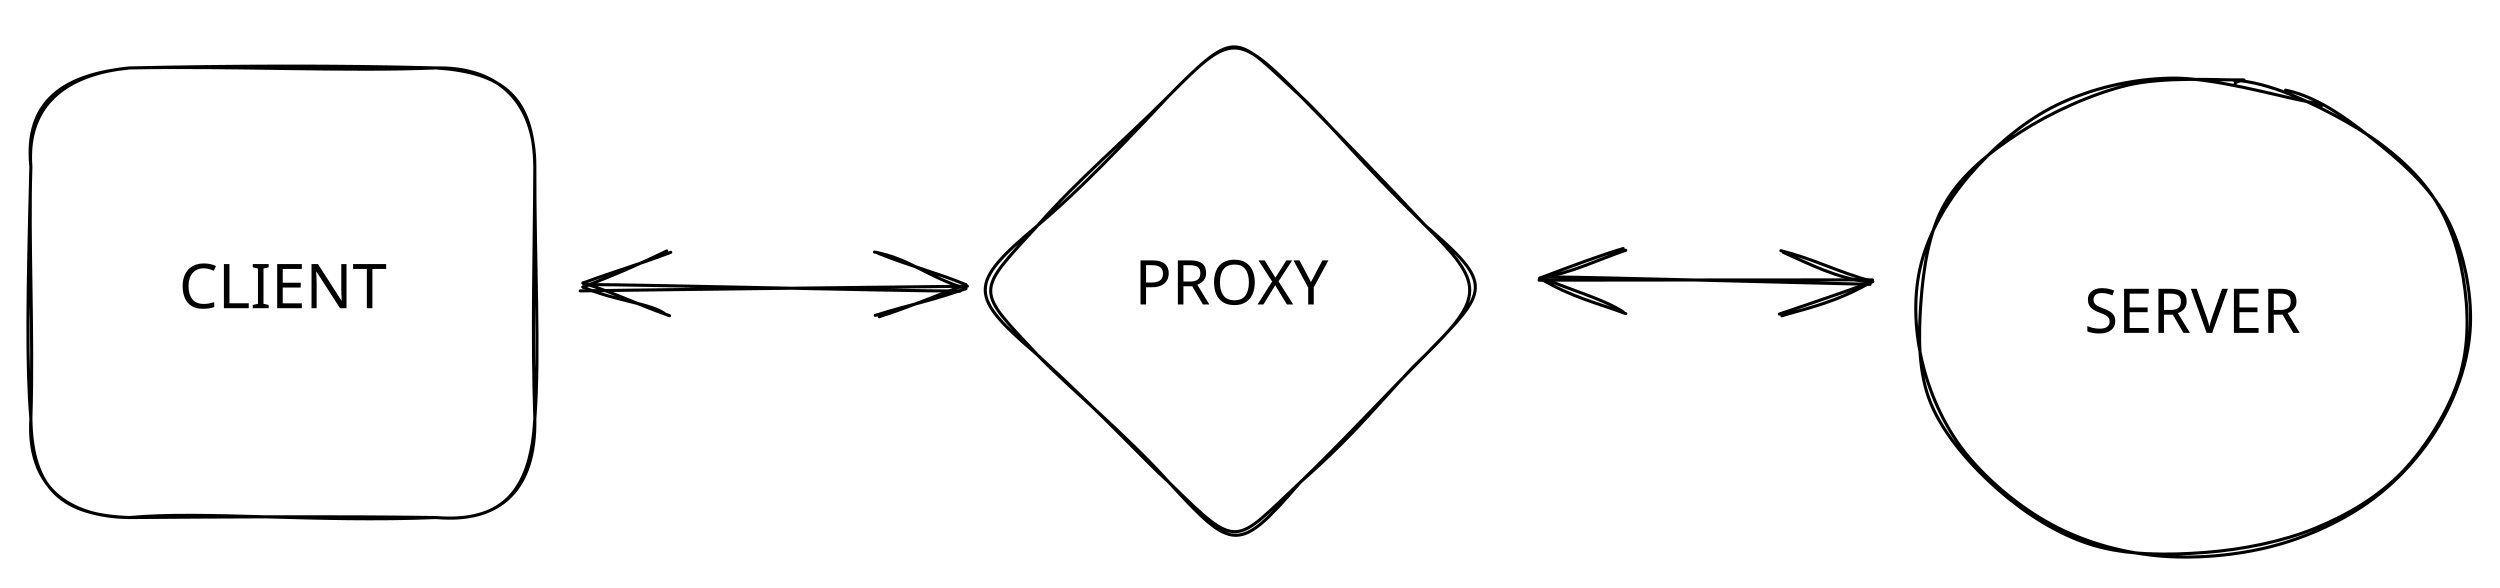
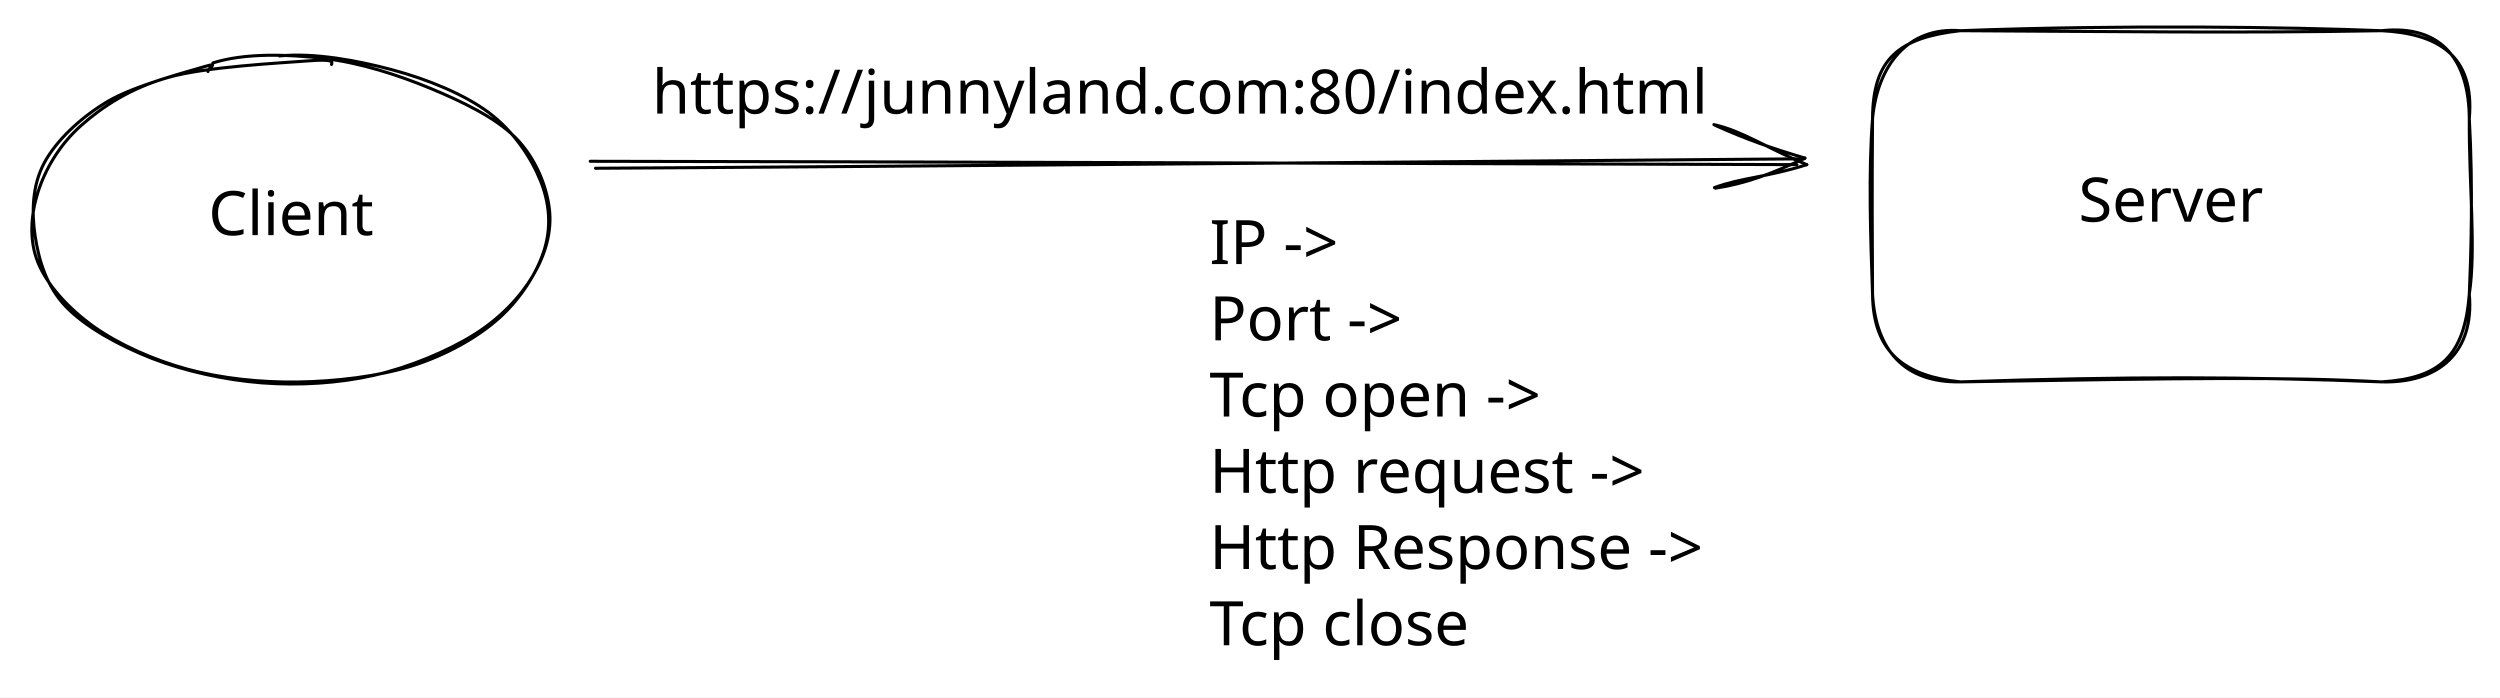
- <svg xmlns="http://www.w3.org/2000/svg" version="1.1" viewBox="0 0 809.6 190.4" width="809.6" height="190.4">
+ <svg xmlns="http://www.w3.org/2000/svg" version="1.1" viewBox="0 0 814.4 227.2" width="814.4" height="227.2">
  
-   eyJ2ZXJzaW9uIjoiMSIsImVuY29kaW5nIjoiYnN0cmluZyIsImNvbXByZXNzZWQiOnRydWUsImVuY29kZWQiOiJ4nN1YW1PbRlx1MDAxOH3nV3ic16Ds/ZK3XHUwMDAwTobSglx1MDAwN2hcdO1kmI0k26plSUhyuGT47/0kXHUwMDFi62Y5dlx1MDAxMlxct1xmXHUwMDAz9l7P7p7znW/3616n001cdTAwMWZcIrf7ttN1723je05s7rqvs/Ivbpx4YVx1MDAwMFUk/56E09jOW47SNErevnljoshcdTAwMWF66ecwXHUwMDFjW3Y4mXVzfXfiXHUwMDA2aVx1MDAwMlxy/4Lvnc7X/G9poti1U1x1MDAxM1xmfTfvkFdcdTAwMTVzMVQvPFxyg3xagokgXHUwMDFhSV608JIjmC51XHUwMDFkqFx1MDAxZVx1MDAxOD9xi5qsqOtccsJBz1xm749vXCKNbydfeuc47Fx1MDAxNbNcdTAwMGU8379IXHUwMDFm/NmijD2axiVMSVx1MDAxYYdj98pz0lx1MDAxMdTjWvmiX1x1MDAxMsKmXHUwMDE1veJwOlx1MDAxY1x1MDAwNW6SVPqEkbG99CErQ1x1MDAwNfzZJrztXHUwMDE0JffZOqW2XGJCXGJcdTAwMTOCJKKY8EV1Nlx1MDAwMKHUXHUwMDEyUI1cdTAwMDRGlGMuSFxy2WHoh3GG7Fx1MDAxNcp/XG5sn409XHUwMDFlXHUwMDAywMBZtEljXHUwMDEzJJGJ4cSKdnfPa1x1MDAxNtTCWmuFhdKMXHUwMDAzlEWTketcckdp1obxVjhufjBcdTAwMThcdK4olaWaXGZEdOzkXHUwMDFj+VTeusCZb90zaVxu2tB5yVOxnKx9r063MuUqtEvd+2KNJZJwyX+ZTN2r5MKNP1x1MDAxZXqXp4np33RcdTAwMTftnl4vXHUwMDFmdtZ5f19p++TkXGZdXHUwMDBiffL3ZVx1MDAxYf02PjuozvI8v4nj8K407vxTsf5p5JhcdTAwMTmXsZCSXHUwMDExKiRsfkFcdTAwMGXfXHUwMDBixlBcdTAwMTlMfb8oXHUwMDBi7XFB/71cdTAwMTLghuwq6y8pXHUwMDBl43bFUVxyMFx1MDAxNCNrK275Zu644ihBlso4TFx1MDAxMceSS1VcdTAwMTWcplx1MDAxNstqNeacSMrYi1x0TqGmwIioXHUwMDBiilGkXHUwMDA10lxcbaCnXG5pXHUwMDFhwlnFQaE5p1x1MDAxYnCwOOswSC+8x5xIqFL63kw8/6FyXFw5OWF7XHUwMDBlfz3unV6WdzBxYc5sXHUwMDEwrCqt3/neMKNv14ZVuHGF2alcdTAwMDdWtmgw8Vx1MDAxY6dsNjZAMDBmfLyOSYSxN/RcdTAwMDLjX1ZcdTAwMTGulJrr+16ULPe3VrVhxVx0XCKSULa22vy7o/ji8spV2p3cjk6Sy9G1xruuNqV07lx1MDAxOEAtgpGmNbVRkWtcdTAwMTErilx1MDAxMWdCqVx1MDAxN1NcdTAwMWJuN9rC3jhvs8Bne9NcdTAwMDBZYSo3kWPT3shL2dv9+OhcdTAwMDY/fGZJXHUwMDEwTXs3XHUwMDBm1GYjf7Cuvamr3snp5FxivT85/3A9VPtcdTAwMDfk6IP8afamOCqZz9btXHLSXHUwMDFiODvITdTaglu+mTsuOE21JYHnXGaCXHUwMDBiXHUwMDAz42BcdTAwMTXBUYS3ZW9Sr2NvWb7IKadcdTAwMTRtIKhcdTAwMWbwN6a52ICEP+ZvXHUwMDE3vfM/eudb9bdvmETd3+ZcYldqzfHMJFxmnKX+xlvlppDCislccuT2+DjAv/dcdTAwMWbxrTk0av/uz16fvme7Ljeuqlx1MDAwMiNcdTAwMDRv78KmmlxuXHUwMDAzorfZ3FxccVx1MDAwNIFcdTAwMTNcdTAwMGKB+CaK26KFnfc/9kdcdTAwMDZcdTAwMGbT5JGdRbdcdTAwMTifOlx1MDAwN2xcdTAwMGI3tP+9Nba+tTAhpGJcdTAwMWJkosuPaMeVKmjtaUWTVqX8ZKVcbtFcdTAwMTRq01xuXHUwMDAxXHUwMDA2x1hvy1xupShnsS9thf3zs4/XW3XCb9hJ3Vx0Z1x1MDAwMFcqa6bsZTYo26SlJSVcXMDNZm1trY5gO6otxpVF4eJcdTAwMDT3Oy2YYvWkk1VuefrFhFx1MDAwNlqu4KBLXHUwMDFjXHUwMDEy1XWH4WqAMVeSbaC77zLElVx1MDAxZVx1MDAwMJ7Mv0eOSWri9MBcdTAwMGJcdTAwMWMvXHUwMDE4VoHNXHUwMDFm59d5+MhcdTAwMDVsTzOU+8hCXHUwMDA0aymV5kRLXHUwMDA2cVOJUruhiXLYjeW6gfNtXHUwMDE4q1VZglx1MDAwMShcdTAwMTBcdTAwMDNbXHUwMDEykENRSeFcdTAwMTc1UVx1MDAxMIszpCDJopJhxFx1MDAxNGJcclS+SdLDcDLxUtjvfuhcdTAwMDVpfV/zXHJ8l2l75Fx1MDAxYWeJ0GFhq6qjbNBqwlN86lx1MDAxNHzLvyw+f3q9tHU7g2vd98r/N49YrYk7h+xVK6HWj1irc6NcdTAwMWSNWFIoK3twV1JqostcdTAwMGZPs4hFWuLZT49YSORcdTAwMTdywlx1MDAxOGaQmS95lWpcdTAwMDQszoHt2fPhv1x1MDAxYa82zFk3jVdrXHUwMDA3iixeUco0RVRn5oKUxqVm83BFLUUhkGRcdTAwMGb+XHUwMDAySYK/L3qtvl1Xolx1MDAxN1x1MDAwNixUU40wXHUwMDE1KJu2iYlbRFxuXHUwMDAx0JFQSDDSPJH/WvBqI3OtdzV27c3H65ooukiBZotcdTAwMDNcdTAwMDBee8481SxW3f3iuXdcdTAwMDdNnb1cdTAwMWHkP1lcdTAwMGWX72BcdTAwMTZ53Jz7T3tP/1x1MDAwMOeOiZMifQ==
+   eyJ2ZXJzaW9uIjoiMSIsImVuY29kaW5nIjoiYnN0cmluZyIsImNvbXByZXNzZWQiOnRydWUsImVuY29kZWQiOiJ4nNVYWVPbSFx1MDAxMH7nV7ic10SZ++Bhq4JcdTAwMTNcdTAwMTZysGBIgNpNpVx1MDAxNGmwXHUwMDE1y5JcIo1cdTAwMDEnxX/flmysw1x1MDAwN3ZcYizrXHUwMDA3kObsafXX39fzc6vVattxYtrbrba59tww8FP3qv08b780aVx1MDAxNsRcdTAwMTF0keI9i0epV4zsW5tk2y9fukni9Fx1MDAwMvs1jlx1MDAwN45cdTAwMTdcdTAwMGYn00xohiayXHUwMDE5XGb8XHUwMDFi3lutn8Xfykap8axcdTAwMWL1QlNMKLrKvTCmzdaDOCr2xZpcYow5l3w2XCLIXsN+1vjQfeGGmSl78qa2t5dejY/+/PbpbG+nw0663Ot6f5XbXlx1MDAwNGF4bMfh5FSu11x1MDAxZqVcdTAwMTWjMpvGXHUwMDAzc1x1MDAxYfi2n+/eaJ/Ny2LwWjkrjUe9fmSyrDYnTlxcL7DjvFxyoVnrxFx1MDAwYtutsuW6cFx1MDAwMSaOQlxiI61cdTAwMDQlXG6TWXe+XHUwMDAww8xcdTAwMTFcYn5cdTAwMDIjyjFcdTAwMTdccsM6cVx1MDAxOKe5Yc9Q8StN++p6g1x1MDAxZdhcdTAwMTf5szE2daMscVP4YuW4q9sja+ZQrbWgVCqNXHUwMDA0KVx1MDAxZN83Qa9vXHUwMDBiYydjNFVaMMWoKs0xxXchiFHOhEJy1pNcdTAwMWKR7PtFjHyuei7yp567XHKaMmzotOWmPE4+/k0z3KohV4mEXHUwMDFmnfFZd4TentOOXHUwMDFmf3EvXrz3j7qzI9fi003T+Ko967l5vnjd2+HWXFzb+kKTXHUwMDFktbd7OjDBt7PvX33c93el6X5cdTAwMThUlp0+ledcdTAwMWYlvjtcdGUspESSIE0kKT9+XHUwMDE4RFx1MDAwM+iMRmFYtsXeoIz+rYq9c7Cr2VlBnF6GN02IYFx1MDAxMmxYXHUwMDFibouP/OThJpWTXHUwMDAzRUNuIZIyVodcdTAwMWJXOVx1MDAxOFx1MDAxMaKIY8mlejC4XHQ2XHUwMDBmL1wi5uGklVx1MDAwMlsrefJuONViZlx1MDAwZTcrQ1x1MDAxMMCrNlxiwfJjx5E9XHUwMDBlfpjC5FrrrjtcZsJx7XtcdTAwMTWxXHT+OTYpXHUwMDA0YdWFmYE9i+yvaqNfhUEvKlI8nKI6XHUwMDA15ttcdTAwMDCYbDZgXHUwMDE4+H6VazwwwYU10/11KFwiToNeXHUwMDEwueFJ3cKVSDNhXHUwMDE4JNlCeiNL0YY5xVxmQfTpteFcdTAwMTZcdTAwMDaX6W5cdTAwMWanb1x1MDAwN2/2+j0/XHUwMDFk+Wd7nadcdTAwMGU3XHUwMDBl5CaBL5SE1KKFUnW0XHUwMDEx6jBAXHUwMDExYUBzNcb57eQmdEGjVFxiXHUwMDAyTEvlXCJyQ3zZmClcdTAwMWGxQEJcdTAwMDNS2P3IjfzfyG3n3Y76XHUwMDEwjob70Xfz/vK8e/jJXHL3NyM3pUBcdTAwMTn8Z+SGXHRcdTAwMDdu01xmr89ui8/81OE2XHLzebVYwE1Qh0AnXHUwMDAzocFcdTAwMDQk+1x1MDAwN4NbZeNV5MZybkOYb4Cme3BcdTAwMWLCXG5tXHUwMDEwgffjtk5cdTAwMTjUPPNcYtx2XHUwMDA3QTS5bWrhSqBN8seiwo0uL9xcdTAwMDTlmmuyPrOtTmhPXHUwMDE0akJcdTAwMGKnirRG2cZljffkw1FcdTAwMWLVZNlWM+yhJvQwXHUwMDEyXHUwMDE0K03pJtj7JSZbXHUwMDBlSVxmZaSu1IlcdTAwMWJAMrNuaneCyFx1MDAwZqJe3bDphcQ6iChA7I1yK18gh0I5q7iEylx1MDAxNXFCUOmY3DVuklstXHUwMDFkJJCSmCmtpVKazZ3eRP7dVq3WoFx1MDAxNauQXHUwMDAzwkhyqFMgnDhcdTAwMDdcbiVzRlx1MDAxMVaPQj5nU+hmtlx1MDAxM1x1MDAwZoeBXHUwMDA151x1MDAxZsZBZJtOLrz5Kod637h+s1x1MDAxN85U7WvmhCRfsa5ZyqdWXHUwMDE5ecXL7Pnz84Wjl8dyY/pW9f+mMoEtz11cXFxiRaFcdTAwMGUuR9yVvOghPTjQbz56X8bvz/f93aNUu6dPPXlJzFx1MDAwYiWAIdIlos07J5DlXHUwMDFjvkJcdTAwMWVzvK6Df3fuYqVdpVCY092EQ1x1MDAwMcw0epxcIlhRjDeRqvdcdTAwMTNcbrfXq99GUTRcdTAwMGXdyM8vV7dcdTAwMTV6XHR5xFxcO307XGY3Ulx1MDAxMaG5sCs0hI2TZVx1MDAwMqJ2xKZaWMfMX1x1MDAwMiOtyL9cdTAwMDZcdTAwMWFBtIOY2ES0n71cdTAwMGXp4fnox9HpO0OSg4OPeufkydfIXG6UxIpcdTAwMWFZNq6HXHUwMDFmsEhWXHUwMDBi0IgrV1x1MDAxNFM4apB3Wm6mXHUwMDFkflx1MDAxOY5YYFxig0eD4/5h68VcdTAwMWatf6LDOLWTp1x1MDAxMy9pxYmJJm97gINWar6PTGYrLV2TJXGUmXKKXHUwMDE3xtVLoSpyXHUwMDE5eVTo/uYjTVC+NeXwtpskx1x1MDAxNj7ZTPBAMFx1MDAwNP7U76Vd7cvAXFztzFx1MDAwN+Szi+KXr1pkjlx1MDAxY6OmXHUwMDEwmzdbN/9cdTAwMDJEeq3xIn0=
  <defs>
    <style class="style-fonts">
      @font-face {
        font-family: "Virgil";
        src: url("https://unpkg.com/@excalidraw/excalidraw@0.14.2/dist/excalidraw-assets/Virgil.woff2");
      }
      @font-face {
        font-family: "Cascadia";
        src: url("https://unpkg.com/@excalidraw/excalidraw@0.14.2/dist/excalidraw-assets/Cascadia.woff2");
      }
    </style>
  </defs>
-   <rect x="0" y="0" width="809.6" height="190.4" fill="#ffffff" />
-   <g stroke-linecap="round" transform="translate(10 22) rotate(0 81.59999 72.8)">
-     <path d="M32 0 M32 0 C66.09 -0.65, 102.23 1.19, 131.2 0 M32 0 C64.94 -0.72, 99.07 -0.85, 131.2 0 M131.2 0 C151.52 -0.41, 163.29 11.19, 163.2 32 M131.2 0 C152.81 1.41, 162.83 9.28, 163.2 32 M163.2 32 C163.12 62.76, 164.82 91.85, 163.2 113.6 M163.2 32 C163.09 58.08, 162.24 85.75, 163.2 113.6 M163.2 113.6 C163.63 136.52, 152.08 147.48, 131.2 145.6 M163.2 113.6 C161.99 135.41, 154.08 147.45, 131.2 145.6 M131.2 145.6 C92.68 147.2, 55.69 143.39, 32 145.6 M131.2 145.6 C97.24 145.15, 62.66 145.4, 32 145.6 M32 145.6 C10.21 144.9, 0.36 136.53, 0 113.6 M32 145.6 C12.23 145.43, -1.35 135.79, 0 113.6 M0 113.6 C-1.43 96.5, -1.09 73.93, 0 32 M0 113.6 C0.87 85.15, -0.8 56.16, 0 32 M0 32 C-1.59 11.33, 12.34 1.84, 32 0 M0 32 C-2.26 10.23, 11.24 2.06, 32 0" stroke="#000000" stroke-width="1" fill="none" />
+   <rect x="0" y="0" width="814.4" height="227.2" fill="#ffffff" />
+   <g stroke-linecap="round" transform="translate(610.0001 10) rotate(0 97.19998 57.2)">
+     <path d="M28.6 0 M28.6 0 C76.98 0.24, 121.03 0.84, 165.8 0 M28.6 0 C82.32 -2, 136.16 -1.17, 165.8 0 M165.8 0 C183.88 0.91, 196.24 7.78, 194.4 28.6 M165.8 0 C185.84 -2.16, 194.26 10.15, 194.4 28.6 M194.4 28.6 C194.24 50.13, 196.65 70.99, 194.4 85.8 M194.4 28.6 C195.67 51.2, 194.91 74.25, 194.4 85.8 M194.4 85.8 C192.83 105.86, 184.98 113.25, 165.8 114.4 M194.4 85.8 C196.1 104.54, 184.7 114.93, 165.8 114.4 M165.8 114.4 C122.69 112.69, 83.08 112.56, 28.6 114.4 M165.8 114.4 C134.39 112.71, 104.4 113.17, 28.6 114.4 M28.6 114.4 C11.35 112.62, 0.15 105.44, 0 85.8 M28.6 114.4 C10.22 114.73, 1.01 103.9, 0 85.8 M0 85.8 C-0.67 66.87, -1.36 46.24, 0 28.6 M0 85.8 C-0.1 68.76, -0.2 52.22, 0 28.6 M0 28.6 C1.65 11.28, 11.53 -1.38, 28.6 0 M0 28.6 C0.1 9.26, 8.4 2.27, 28.6 0" stroke="#000000" stroke-width="1" fill="none" />
  </g>
-   <g transform="translate(51.59999 81.8) rotate(0 40 13)">
-     <text x="40" y="18" font-family="Virgil, Segoe UI Emoji" font-size="20px" fill="#000000" text-anchor="middle" style="white-space: pre;" direction="ltr">CLIENT</text>
+   <g transform="translate(675.2001 54.2) rotate(0 32 13)">
+     <text x="32" y="18" font-family="Virgil, Segoe UI Emoji" font-size="20px" fill="#000000" text-anchor="middle" style="white-space: pre;" direction="ltr">Server</text>
  </g>
-   <g stroke-linecap="round" transform="translate(620.4 25.20001) rotate(0 89.60001 77.59999)">
-     <path d="M119.77 4 C130.94 6.21, 142.04 14.98, 150.84 22.1 C159.65 29.22, 167.82 37.1, 172.61 46.73 C177.41 56.36, 180.02 69.15, 179.63 79.88 C179.25 90.61, 175.57 101.67, 170.28 111.1 C164.99 120.54, 157.04 129.73, 147.9 136.49 C138.76 143.26, 127.14 148.66, 115.46 151.7 C103.79 154.74, 89.8 155.94, 77.86 154.75 C65.93 153.56, 54.18 150.18, 43.85 144.58 C33.51 138.99, 22.85 130.06, 15.86 121.19 C8.88 112.31, 4.28 101.54, 1.93 91.34 C-0.42 81.15, -0.79 69.98, 1.78 60.02 C4.35 50.05, 10.02 40.1, 17.36 31.56 C24.69 23.02, 34.88 14.01, 45.77 8.76 C56.67 3.52, 69.58 0.34, 82.75 0.1 C95.91 -0.15, 116.72 5.7, 124.76 7.29 C132.8 8.87, 131.52 8.66, 130.97 9.59 M102.84 0.77 C114.3 1.24, 128.85 8.28, 139.37 14.2 C149.88 20.11, 159.59 27.81, 165.92 36.27 C172.24 44.72, 175.62 54.79, 177.31 64.9 C178.99 75.02, 179.29 86.52, 176.04 96.93 C172.79 107.34, 165.56 119.22, 157.8 127.37 C150.04 135.51, 140.15 141.42, 129.47 145.81 C118.8 150.2, 105.77 152.78, 93.73 153.7 C81.7 154.62, 68.42 154.69, 57.26 151.31 C46.09 147.93, 35.47 141.05, 26.74 133.42 C18.02 125.79, 9.09 115.64, 4.91 105.53 C0.73 95.42, 0.88 83.61, 1.66 72.77 C2.44 61.93, 4.21 49.66, 9.57 40.47 C14.92 31.29, 23.98 23.99, 33.81 17.64 C43.64 11.29, 56.9 5.23, 68.57 2.4 C80.23 -0.43, 98 0.76, 103.81 0.67 C109.62 0.59, 103.39 0.75, 103.42 1.9" stroke="#000000" stroke-width="1" fill="none" />
+   <g stroke-linecap="round" transform="translate(10 18.80002) rotate(0 84.80002 52.80002)">
+     <path d="M81.01 -0.58 C92.43 -1.71, 106.63 0.92, 118.01 4 C129.39 7.08, 141.28 11.93, 149.28 17.92 C157.28 23.91, 163 32.55, 166.01 39.96 C169.02 47.38, 169.63 54.9, 167.35 62.42 C165.06 69.94, 159.5 78.75, 152.3 85.08 C145.09 91.42, 135 97, 124.11 100.43 C113.22 103.85, 99.13 105.47, 86.95 105.64 C74.78 105.81, 62.12 104.46, 51.06 101.46 C40 98.46, 28.69 93.38, 20.58 87.62 C12.48 81.86, 5.47 74.21, 2.44 66.9 C-0.6 59.6, 0.01 51.3, 2.37 43.81 C4.72 36.33, 9.48 28.2, 16.56 21.97 C23.64 15.74, 32.58 9.9, 44.85 6.41 C57.13 2.92, 81.37 1.74, 90.23 1.04 C99.09 0.34, 98.17 1.42, 98 2.2 M59.35 1.7 C69.8 -1.6, 83.68 -1.14, 95.48 0.24 C107.27 1.61, 119.72 5.65, 130.12 9.95 C140.53 14.25, 151.45 19.52, 157.92 26.03 C164.38 32.55, 167.99 41.55, 168.94 49.04 C169.89 56.54, 167.69 64.15, 163.61 71.01 C159.54 77.86, 153.11 84.78, 144.48 90.19 C135.86 95.59, 123.39 100.82, 111.87 103.45 C100.36 106.07, 87.45 106.84, 75.39 105.93 C63.33 105.01, 50.17 102.1, 39.51 97.95 C28.84 93.8, 17.76 87.69, 11.41 81.04 C5.07 74.39, 2.62 65.82, 1.44 58.03 C0.27 50.24, 0.49 41.58, 4.39 34.31 C8.28 27.03, 16.11 19.62, 24.83 14.38 C33.54 9.14, 51.18 4.52, 56.67 2.88 C62.16 1.23, 57.17 3.63, 57.76 4.51" stroke="#000000" stroke-width="1" fill="none" />
  </g>
-   <g transform="translate(670.5 89.8) rotate(0 39.5 13)">
-     <text x="39.5" y="18" font-family="Virgil, Segoe UI Emoji" font-size="20px" fill="#000000" text-anchor="middle" style="white-space: pre;" direction="ltr">SERVER</text>
-   </g>
-   <g stroke-linecap="round" transform="translate(314.8 10) rotate(0 84 83.60001)">
-     <path d="M106.25 21 M106.25 21 C116.25 30.28, 124.67 41.43, 146.75 63 M106.25 21 C120.45 35.42, 134.51 49.86, 146.75 63 M146.75 63 C169.52 82.5, 167.21 84.01, 146.75 105 M146.75 63 C166.06 81.95, 165.85 86.18, 146.75 105 M146.75 105 C135.01 116.08, 127.1 127.94, 106.25 146.2 M146.75 105 C132.91 118.97, 118.96 134.07, 106.25 146.2 M106.25 146.2 C84.66 166.44, 86.54 168.56, 63.75 146.2 M106.25 146.2 C86.27 169.35, 84.54 168.79, 63.75 146.2 M63.75 146.2 C49.98 130.88, 31.8 115.93, 21.25 105 M63.75 146.2 C55.17 138.45, 46.69 128.52, 21.25 105 M21.25 105 C-1.12 85.76, -1.68 82.2, 21.25 63 M21.25 105 C0.98 83.41, 0.93 85.14, 21.25 63 M21.25 63 C34.1 48.35, 49.15 35.66, 63.75 21 M21.25 63 C30.2 55.38, 39.51 46.89, 63.75 21 M63.75 21 C86.16 -1.65, 85.08 1.57, 106.25 21 M63.75 21 C83.88 0.59, 85.62 0.19, 106.25 21" stroke="#000000" stroke-width="1" fill="none" />
-   </g>
-   <g transform="translate(365.8 80.60001) rotate(0 33 13)">
-     <text x="33" y="18" font-family="Virgil, Segoe UI Emoji" font-size="20px" fill="#000000" text-anchor="middle" style="white-space: pre;" direction="ltr">PROXY</text>
+   <g transform="translate(66.80002 58.60004) rotate(0 28 13)">
+     <text x="28" y="18" font-family="Virgil, Segoe UI Emoji" font-size="20px" fill="#000000" text-anchor="middle" style="white-space: pre;" direction="ltr">Client</text>
  </g>
  <g stroke-linecap="round">
-     <g transform="translate(189.2 93.20001) rotate(0 61.2 0)">
-       <path d="M0.11 -1.06 C20.42 -1.01, 101.51 1.06, 121.73 1.06 M-1.29 1 C19.42 0.67, 103.24 -0.29, 124.08 -0.51" stroke="#000000" stroke-width="1" fill="none" />
+     <g transform="translate(193.2001 53.19998) rotate(0 196.4 0)">
+       <path d="M-0.92 -0.66 C64.51 -0.6, 326.71 0.22, 392.14 0.43 M0.79 1.61 C66.66 1.3, 328.97 -0.96, 394.5 -1.47" stroke="#000000" stroke-width="1" fill="none" />
    </g>
-     <g transform="translate(189.2 93.20001) rotate(0 61.2 0)">
-       <path d="M26.72 -11.92 C22.11 -9.63, 10.36 -4.29, -0.4 -0.25 M28.01 -11.49 C18.14 -7.7, 8.84 -5.01, -0.39 -1.55" stroke="#000000" stroke-width="1" fill="none" />
+     <g transform="translate(193.2001 53.19998) rotate(0 196.4 0)">
+       <path d="M365.29 7.91 C374.41 4.58, 382 4.66, 395.38 0.45 M365.61 8.11 C375.49 6.58, 383.85 3.47, 394.77 -1.7" stroke="#000000" stroke-width="1" fill="none" />
    </g>
-     <g transform="translate(189.2 93.20001) rotate(0 61.2 0)">
-       <path d="M26.35 8.6 C21.72 4.96, 10.07 4.38, -0.4 -0.25 M27.63 9.03 C17.82 5.65, 8.66 1.16, -0.39 -1.55" stroke="#000000" stroke-width="1" fill="none" />
-     </g>
-     <g transform="translate(189.2 93.20001) rotate(0 61.2 0)">
-       <path d="M94.25 8.94 C105.82 5.31, 110.36 4.79, 123.57 0.3 M95.53 9.37 C105.34 6.23, 115.78 1.81, 123.58 -1" stroke="#000000" stroke-width="1" fill="none" />
-     </g>
-     <g transform="translate(189.2 93.20001) rotate(0 61.2 0)">
-       <path d="M94.02 -11.58 C105.78 -9.28, 110.4 -3.88, 123.57 0.3 M95.3 -11.15 C105.25 -7.12, 115.78 -4.35, 123.58 -1" stroke="#000000" stroke-width="1" fill="none" />
+     <g transform="translate(193.2001 53.19998) rotate(0 196.4 0)">
+       <path d="M365.12 -12.61 C374.3 -10.6, 381.93 -5.18, 395.38 0.45 M365.44 -12.41 C375.57 -7.86, 383.99 -4.89, 394.77 -1.7" stroke="#000000" stroke-width="1" fill="none" />
    </g>
  </g>
  <mask />
-   <g stroke-linecap="round">
-     <g transform="translate(499.6 90.79999) rotate(0 53.20001 0)">
-       <path d="M-1.19 -0.07 C16.59 -0.12, 88.77 -0.15, 106.77 -0.17 M0.39 -1.16 C18.03 -1.02, 88.36 0.91, 106.01 1.28" stroke="#000000" stroke-width="1" fill="none" />
-     </g>
-     <g transform="translate(499.6 90.79999) rotate(0 53.20001 0)">
-       <path d="M26.87 -9.75 C18.02 -6.79, 9.28 -2.32, -0.95 -0.73 M26.05 -10.31 C19.23 -8.33, 9.09 -4.56, -0.34 -0.96" stroke="#000000" stroke-width="1" fill="none" />
-     </g>
-     <g transform="translate(499.6 90.79999) rotate(0 53.20001 0)">
-       <path d="M26.89 10.77 C18.02 7.4, 9.28 5.53, -0.95 -0.73 M26.07 10.22 C19.36 5.86, 9.21 3.31, -0.34 -0.96" stroke="#000000" stroke-width="1" fill="none" />
-     </g>
-     <g transform="translate(499.6 90.79999) rotate(0 53.20001 0)">
-       <path d="M77.45 11.46 C86.06 8.86, 94.8 7.19, 106.24 0.62 M76.63 10.91 C87.38 7.2, 94.68 4.85, 106.86 0.4" stroke="#000000" stroke-width="1" fill="none" />
-     </g>
-     <g transform="translate(499.6 90.79999) rotate(0 53.20001 0)">
-       <path d="M77.95 -9.05 C86.42 -5.33, 95 -0.66, 106.24 0.62 M77.13 -9.61 C87.61 -7, 94.76 -3.02, 106.86 0.4" stroke="#000000" stroke-width="1" fill="none" />
-     </g>
+   <g transform="translate(212.4 18.99997) rotate(0 170 12.5)">
+     <text x="0" y="18" font-family="Virgil, Segoe UI Emoji" font-size="20px" fill="#000000" text-anchor="start" style="white-space: pre;" direction="ltr">https://junnyland.com:80/index.html</text>
  </g>
-   <mask />
+   <g transform="translate(394 68.2001) rotate(0 90 74.5)">
+     <text x="0" y="17.833" font-family="Virgil, Segoe UI Emoji" font-size="20px" fill="#000000" text-anchor="start" style="white-space: pre;" direction="ltr">IP -&gt; </text>
+     <text x="0" y="42.667" font-family="Virgil, Segoe UI Emoji" font-size="20px" fill="#000000" text-anchor="start" style="white-space: pre;" direction="ltr">Port -&gt; </text>
+     <text x="0" y="67.5" font-family="Virgil, Segoe UI Emoji" font-size="20px" fill="#000000" text-anchor="start" style="white-space: pre;" direction="ltr">Tcp open -&gt; </text>
+     <text x="0" y="92.333" font-family="Virgil, Segoe UI Emoji" font-size="20px" fill="#000000" text-anchor="start" style="white-space: pre;" direction="ltr">Http request -&gt; </text>
+     <text x="0" y="117.167" font-family="Virgil, Segoe UI Emoji" font-size="20px" fill="#000000" text-anchor="start" style="white-space: pre;" direction="ltr">Http Response -&gt; </text>
+     <text x="0" y="142" font-family="Virgil, Segoe UI Emoji" font-size="20px" fill="#000000" text-anchor="start" style="white-space: pre;" direction="ltr">Tcp close</text>
+   </g>
</svg>
